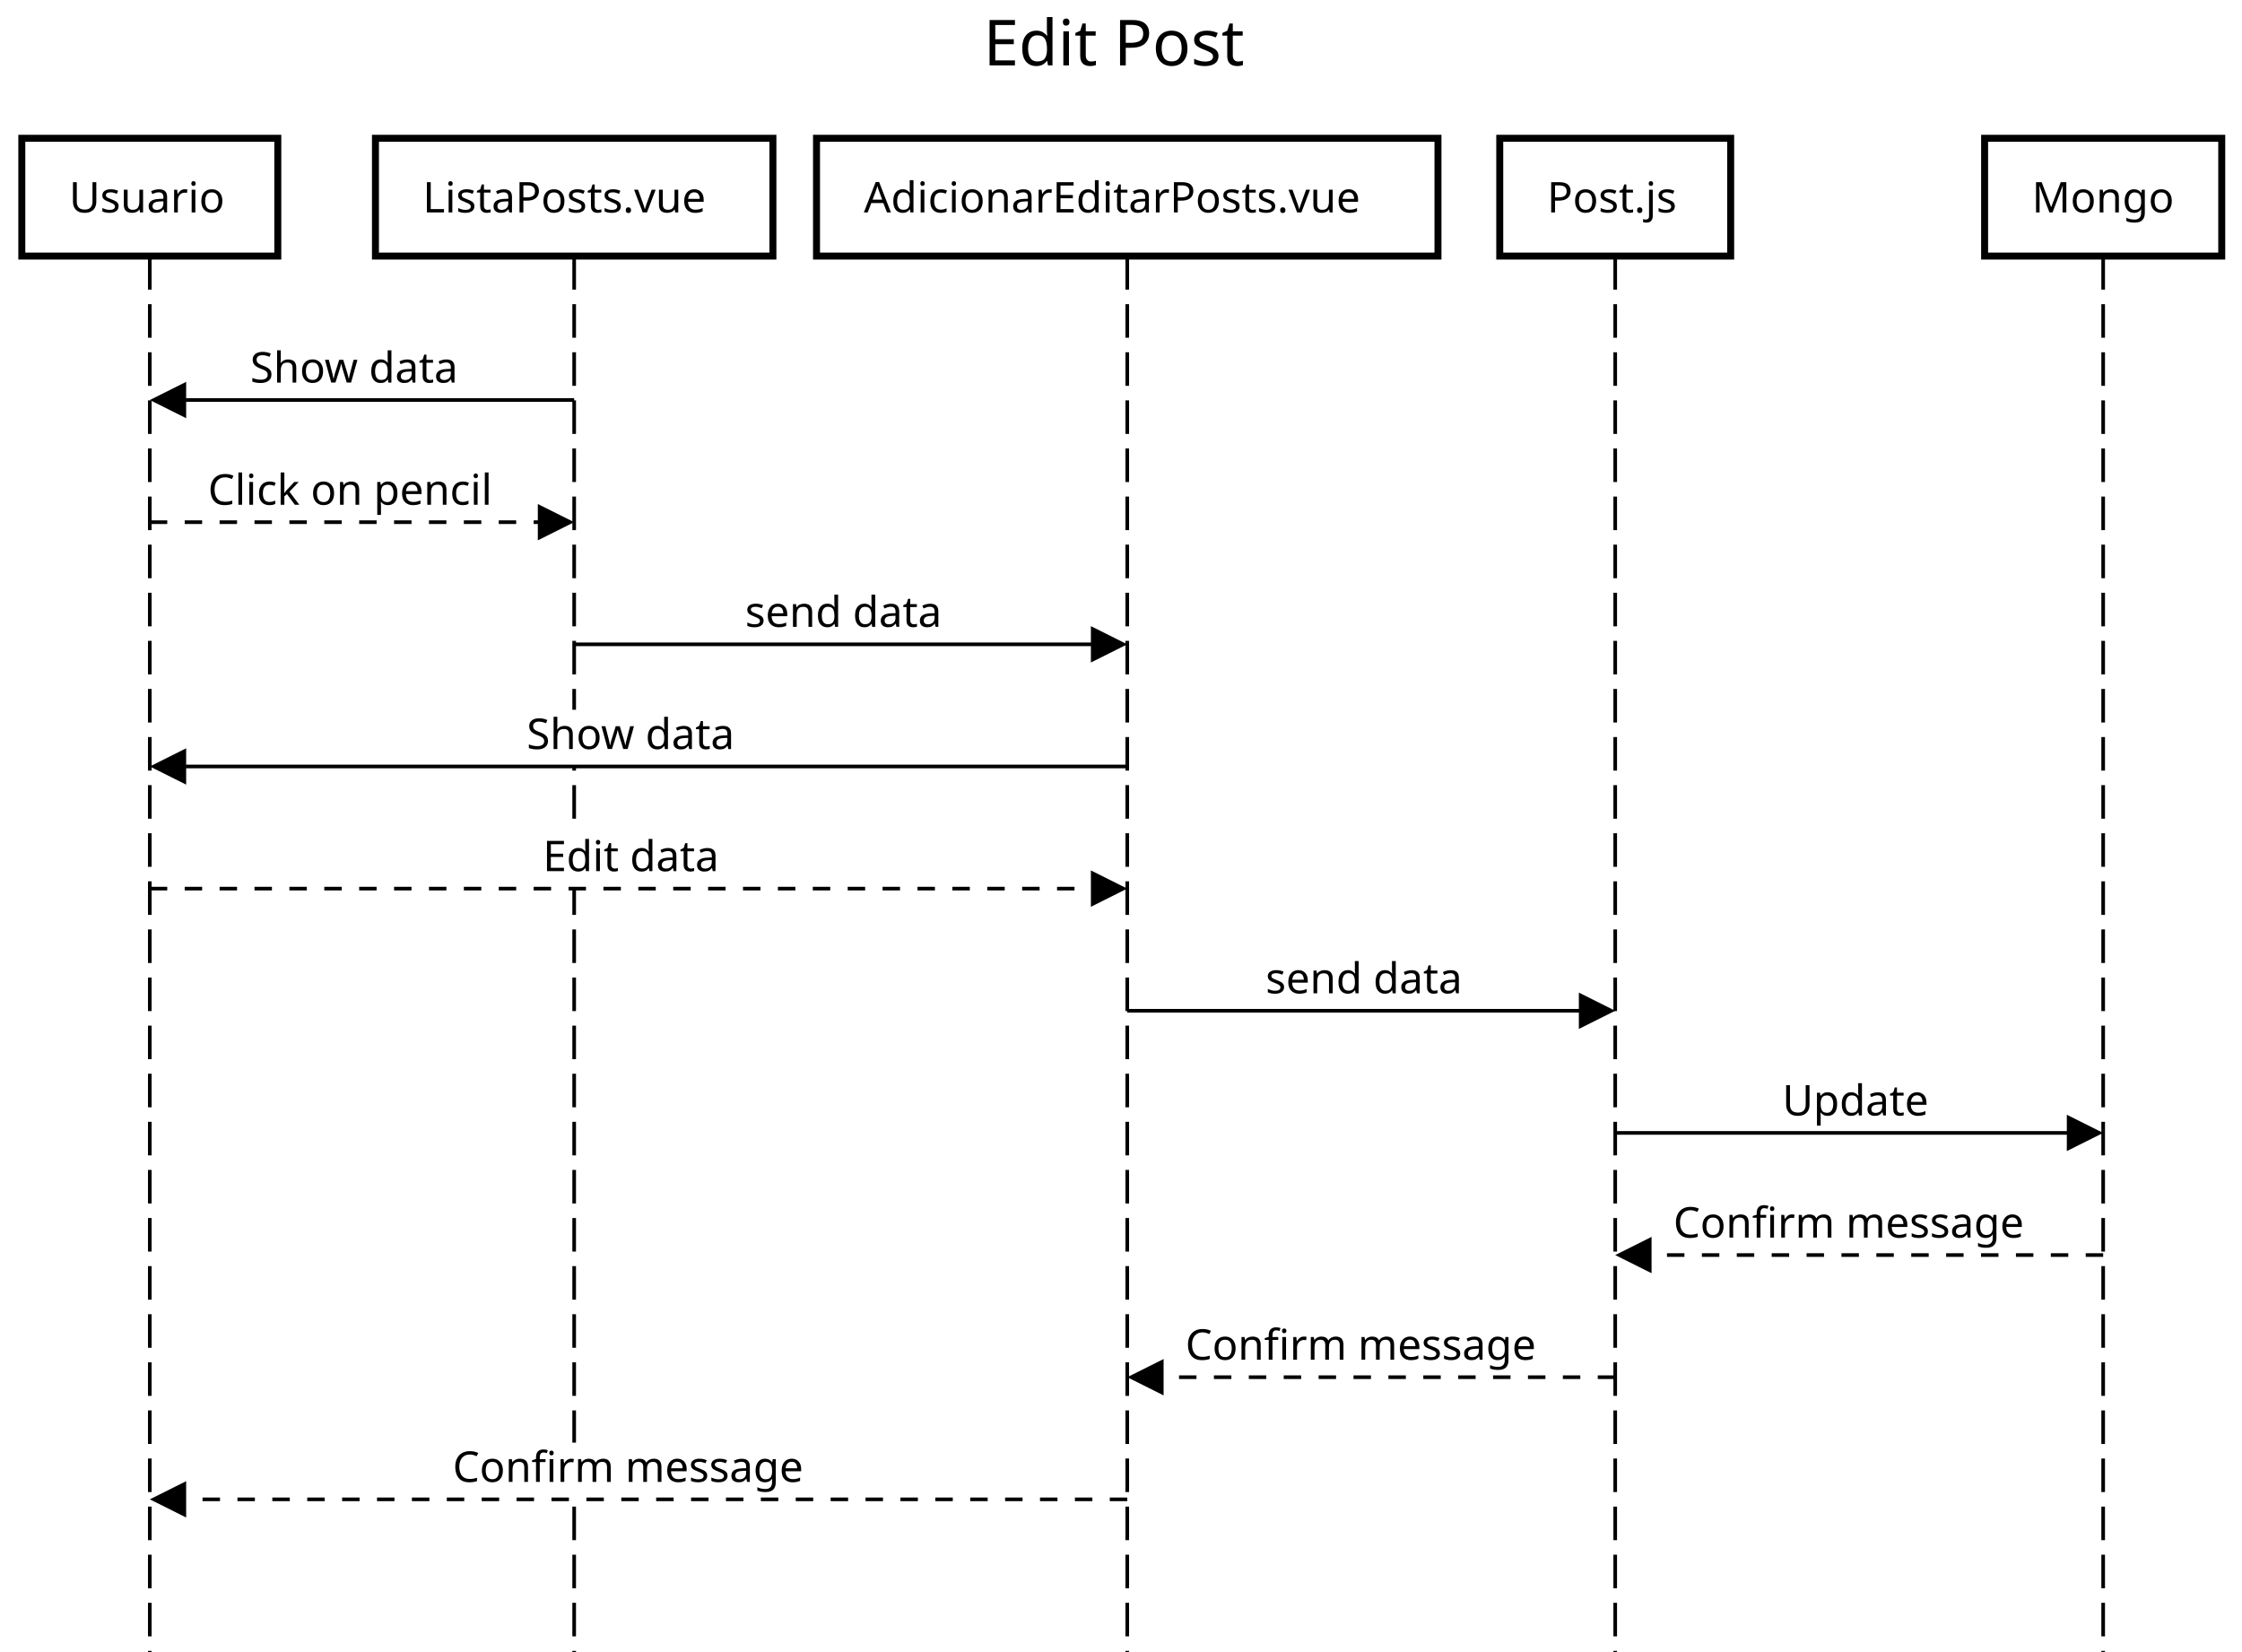
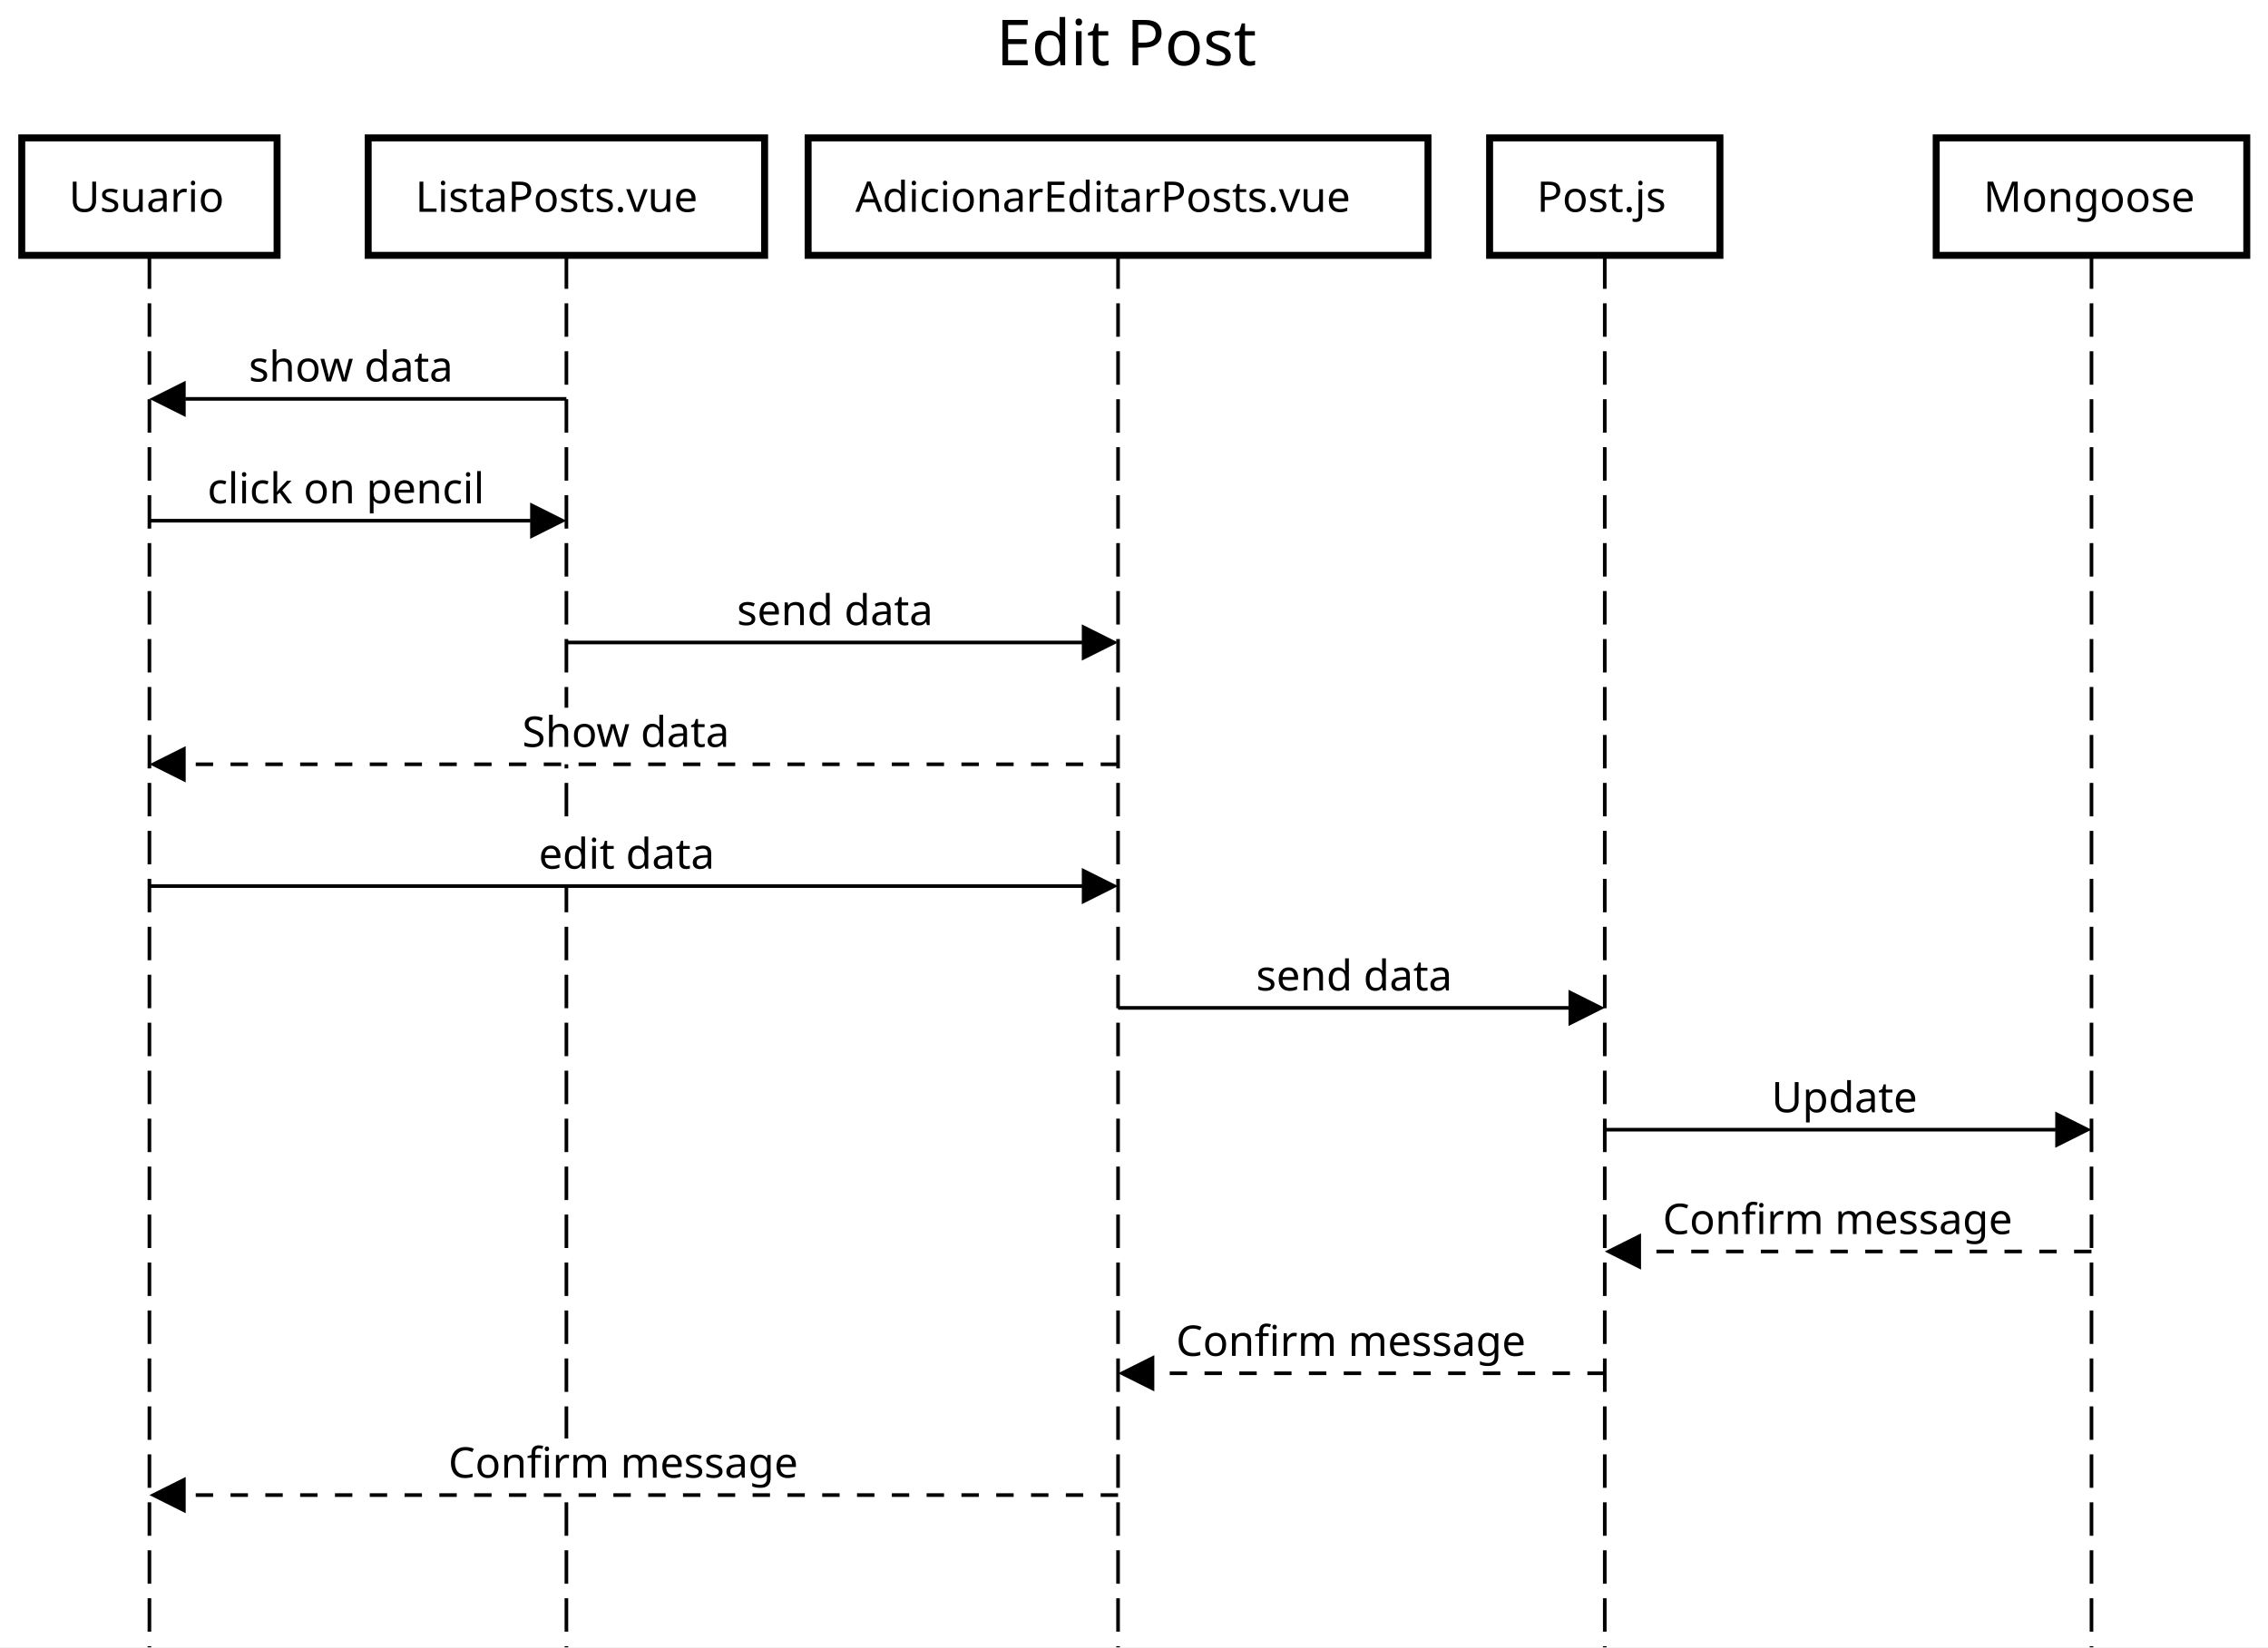
- <svg xmlns="http://www.w3.org/2000/svg" version="1.1" width="775" height="571">
+ <svg xmlns="http://www.w3.org/2000/svg" version="1.1" width="786" height="571">
  <defs />
  <g>
    <g />
    <g />
    <g />
    <g />
    <g />
    <g />
    <g />
    <g />
    <g />
    <g />
    <g>
-       <rect fill="white" stroke="none" x="0" y="0" width="775" height="571" />
+       <rect fill="white" stroke="none" x="0" y="0" width="786" height="571" />
    </g>
    <g>
-       <text fill="black" stroke="none" font-family="sans-serif" font-size="16.5pt" font-style="normal" font-weight="normal" text-decoration="normal" x="339.935" y="22.618" text-anchor="start" dominant-baseline="alphabetic" xml:space="preserve">Edit Post</text>
+       <text fill="black" stroke="none" font-family="sans-serif" font-size="16.5pt" font-style="normal" font-weight="normal" text-decoration="normal" x="345.26" y="22.618" text-anchor="start" dominant-baseline="alphabetic" xml:space="preserve">Edit Post</text>
    </g>
    <g />
    <g>
      <path fill="none" stroke="black" paint-order="fill stroke markers" d=" M 51.783 88.512 L 51.783 571.028" stroke-miterlimit="10" stroke-width="1.257" stroke-dasharray="11.599,5.026" />
-       <path fill="none" stroke="black" paint-order="fill stroke markers" d=" M 198.476 88.512 L 198.476 571.028" stroke-miterlimit="10" stroke-width="1.257" stroke-dasharray="11.599,5.026" />
-       <path fill="none" stroke="black" paint-order="fill stroke markers" d=" M 389.659 88.512 L 389.659 571.028" stroke-miterlimit="10" stroke-width="1.257" stroke-dasharray="11.599,5.026" />
-       <path fill="none" stroke="black" paint-order="fill stroke markers" d=" M 558.335 88.512 L 558.335 571.028" stroke-miterlimit="10" stroke-width="1.257" stroke-dasharray="11.599,5.026" />
-       <path fill="none" stroke="black" paint-order="fill stroke markers" d=" M 727.011 88.512 L 727.011 571.028" stroke-miterlimit="10" stroke-width="1.257" stroke-dasharray="11.599,5.026" />
+       <path fill="none" stroke="black" paint-order="fill stroke markers" d=" M 196.293 88.512 L 196.293 571.028" stroke-miterlimit="10" stroke-width="1.257" stroke-dasharray="11.599,5.026" />
+       <path fill="none" stroke="black" paint-order="fill stroke markers" d=" M 387.475 88.512 L 387.475 571.028" stroke-miterlimit="10" stroke-width="1.257" stroke-dasharray="11.599,5.026" />
+       <path fill="none" stroke="black" paint-order="fill stroke markers" d=" M 556.152 88.512 L 556.152 571.028" stroke-miterlimit="10" stroke-width="1.257" stroke-dasharray="11.599,5.026" />
+       <path fill="none" stroke="black" paint-order="fill stroke markers" d=" M 724.828 88.512 L 724.828 571.028" stroke-miterlimit="10" stroke-width="1.257" stroke-dasharray="11.599,5.026" />
    </g>
    <g>
      <path fill="none" stroke="none" />
      <g>
        <path fill="white" stroke="black" paint-order="fill stroke markers" d=" M 7.539 47.799 L 96.027 47.799 L 96.027 88.512 L 7.539 88.512 L 7.539 47.799 Z" stroke-miterlimit="10" stroke-width="2.413" stroke-dasharray="" />
      </g>
      <g>
        <g />
        <text fill="black" stroke="none" font-family="sans-serif" font-size="11pt" font-style="normal" font-weight="normal" text-decoration="normal" x="23.9" y="73.433" text-anchor="start" dominant-baseline="alphabetic" xml:space="preserve">Usuario</text>
      </g>
      <path fill="none" stroke="none" />
      <g>
-         <path fill="white" stroke="black" paint-order="fill stroke markers" d=" M 129.782 47.799 L 267.17 47.799 L 267.17 88.512 L 129.782 88.512 L 129.782 47.799 Z" stroke-miterlimit="10" stroke-width="2.413" stroke-dasharray="" />
+         <path fill="white" stroke="black" paint-order="fill stroke markers" d=" M 127.599 47.799 L 264.986 47.799 L 264.986 88.512 L 127.599 88.512 L 127.599 47.799 Z" stroke-miterlimit="10" stroke-width="2.413" stroke-dasharray="" />
      </g>
      <g>
        <g />
-         <text fill="black" stroke="none" font-family="sans-serif" font-size="11pt" font-style="normal" font-weight="normal" text-decoration="normal" x="146.143" y="73.433" text-anchor="start" dominant-baseline="alphabetic" xml:space="preserve">ListaPosts.vue</text>
+         <text fill="black" stroke="none" font-family="sans-serif" font-size="11pt" font-style="normal" font-weight="normal" text-decoration="normal" x="143.959" y="73.433" text-anchor="start" dominant-baseline="alphabetic" xml:space="preserve">ListaPosts.vue</text>
      </g>
      <path fill="none" stroke="none" />
      <g>
-         <path fill="white" stroke="black" paint-order="fill stroke markers" d=" M 282.248 47.799 L 497.069 47.799 L 497.069 88.512 L 282.248 88.512 L 282.248 47.799 Z" stroke-miterlimit="10" stroke-width="2.413" stroke-dasharray="" />
+         <path fill="white" stroke="black" paint-order="fill stroke markers" d=" M 280.065 47.799 L 494.886 47.799 L 494.886 88.512 L 280.065 88.512 L 280.065 47.799 Z" stroke-miterlimit="10" stroke-width="2.413" stroke-dasharray="" />
      </g>
      <g>
        <g />
-         <text fill="black" stroke="none" font-family="sans-serif" font-size="11pt" font-style="normal" font-weight="normal" text-decoration="normal" x="298.609" y="73.433" text-anchor="start" dominant-baseline="alphabetic" xml:space="preserve">AdicionarEditarPosts.vue</text>
+         <text fill="black" stroke="none" font-family="sans-serif" font-size="11pt" font-style="normal" font-weight="normal" text-decoration="normal" x="296.425" y="73.433" text-anchor="start" dominant-baseline="alphabetic" xml:space="preserve">AdicionarEditarPosts.vue</text>
      </g>
      <path fill="none" stroke="none" />
      <g>
-         <path fill="white" stroke="black" paint-order="fill stroke markers" d=" M 518.425 47.799 L 598.245 47.799 L 598.245 88.512 L 518.425 88.512 L 518.425 47.799 Z" stroke-miterlimit="10" stroke-width="2.413" stroke-dasharray="" />
+         <path fill="white" stroke="black" paint-order="fill stroke markers" d=" M 516.241 47.799 L 596.062 47.799 L 596.062 88.512 L 516.241 88.512 L 516.241 47.799 Z" stroke-miterlimit="10" stroke-width="2.413" stroke-dasharray="" />
      </g>
      <g>
        <g />
-         <text fill="black" stroke="none" font-family="sans-serif" font-size="11pt" font-style="normal" font-weight="normal" text-decoration="normal" x="534.785" y="73.433" text-anchor="start" dominant-baseline="alphabetic" xml:space="preserve">Post.js</text>
+         <text fill="black" stroke="none" font-family="sans-serif" font-size="11pt" font-style="normal" font-weight="normal" text-decoration="normal" x="532.602" y="73.433" text-anchor="start" dominant-baseline="alphabetic" xml:space="preserve">Post.js</text>
      </g>
      <path fill="none" stroke="none" />
      <g>
-         <path fill="white" stroke="black" paint-order="fill stroke markers" d=" M 686.026 47.799 L 767.997 47.799 L 767.997 88.512 L 686.026 88.512 L 686.026 47.799 Z" stroke-miterlimit="10" stroke-width="2.413" stroke-dasharray="" />
+         <path fill="white" stroke="black" paint-order="fill stroke markers" d=" M 671.009 47.799 L 778.647 47.799 L 778.647 88.512 L 671.009 88.512 L 671.009 47.799 Z" stroke-miterlimit="10" stroke-width="2.413" stroke-dasharray="" />
      </g>
      <g>
        <g />
-         <text fill="black" stroke="none" font-family="sans-serif" font-size="11pt" font-style="normal" font-weight="normal" text-decoration="normal" x="702.386" y="73.433" text-anchor="start" dominant-baseline="alphabetic" xml:space="preserve">Mongo</text>
+         <text fill="black" stroke="none" font-family="sans-serif" font-size="11pt" font-style="normal" font-weight="normal" text-decoration="normal" x="687.37" y="73.433" text-anchor="start" dominant-baseline="alphabetic" xml:space="preserve">Mongoose</text>
      </g>
    </g>
    <g>
      <g>
        <g>
-           <rect fill="white" stroke="none" x="84.218" y="118.669" width="81.824" height="19.602" />
+           <rect fill="white" stroke="none" x="83.959" y="118.669" width="80.157" height="19.602" />
        </g>
-         <text fill="black" stroke="none" font-family="sans-serif" font-size="11pt" font-style="normal" font-weight="normal" text-decoration="normal" x="86.48" y="132.24" text-anchor="start" dominant-baseline="alphabetic" xml:space="preserve">Show data</text>
+         <text fill="black" stroke="none" font-family="sans-serif" font-size="11pt" font-style="normal" font-weight="normal" text-decoration="normal" x="86.221" y="132.24" text-anchor="start" dominant-baseline="alphabetic" xml:space="preserve">show data</text>
      </g>
      <g>
-         <path fill="none" stroke="black" paint-order="fill stroke markers" d=" M 198.476 138.271 L 64.198 138.271" stroke-miterlimit="10" stroke-width="1.257" stroke-dasharray="" />
+         <path fill="none" stroke="black" paint-order="fill stroke markers" d=" M 196.293 138.271 L 64.198 138.271" stroke-miterlimit="10" stroke-width="1.257" stroke-dasharray="" />
        <g transform="translate(51.78299,138.2712) translate(-51.78299,-138.2712)">
          <path fill="black" stroke="none" paint-order="stroke fill markers" d=" M 64.349 131.988 L 51.783 138.271 L 64.349 144.554 Z" />
        </g>
      </g>
      <g>
        <g>
-           <rect fill="white" stroke="none" x="69.626" y="160.889" width="111.007" height="19.602" />
+           <rect fill="white" stroke="none" x="69.626" y="160.889" width="108.824" height="19.602" />
        </g>
-         <text fill="black" stroke="none" font-family="sans-serif" font-size="11pt" font-style="normal" font-weight="normal" text-decoration="normal" x="71.888" y="174.46" text-anchor="start" dominant-baseline="alphabetic" xml:space="preserve">Click on pencil</text>
+         <text fill="black" stroke="none" font-family="sans-serif" font-size="11pt" font-style="normal" font-weight="normal" text-decoration="normal" x="71.888" y="174.46" text-anchor="start" dominant-baseline="alphabetic" xml:space="preserve">click on pencil</text>
      </g>
      <g>
-         <path fill="none" stroke="black" paint-order="fill stroke markers" d=" M 51.783 180.491 L 186.061 180.491" stroke-miterlimit="10" stroke-width="1.257" stroke-dasharray="6.031" />
-         <g transform="translate(198.4761,180.4914) translate(-198.4761,-180.4914)">
-           <path fill="black" stroke="none" paint-order="stroke fill markers" d=" M 185.911 174.209 L 198.476 180.491 L 185.911 186.774 Z" />
+         <path fill="none" stroke="black" paint-order="fill stroke markers" d=" M 51.783 180.491 L 183.878 180.491" stroke-miterlimit="10" stroke-width="1.257" stroke-dasharray="" />
+         <g transform="translate(196.2927,180.4914) translate(-196.2927,-180.4914)">
+           <path fill="black" stroke="none" paint-order="stroke fill markers" d=" M 183.727 174.209 L 196.293 180.491 L 183.727 186.774 Z" />
        </g>
      </g>
      <g>
        <g>
-           <rect fill="white" stroke="none" x="255.306" y="203.109" width="77.524" height="19.602" />
+           <rect fill="white" stroke="none" x="253.122" y="203.109" width="77.524" height="19.602" />
        </g>
-         <text fill="black" stroke="none" font-family="sans-serif" font-size="11pt" font-style="normal" font-weight="normal" text-decoration="normal" x="257.567" y="216.68" text-anchor="start" dominant-baseline="alphabetic" xml:space="preserve">send data</text>
+         <text fill="black" stroke="none" font-family="sans-serif" font-size="11pt" font-style="normal" font-weight="normal" text-decoration="normal" x="255.384" y="216.68" text-anchor="start" dominant-baseline="alphabetic" xml:space="preserve">send data</text>
      </g>
      <g>
-         <path fill="none" stroke="black" paint-order="fill stroke markers" d=" M 198.476 222.712 L 377.244 222.712" stroke-miterlimit="10" stroke-width="1.257" stroke-dasharray="" />
-         <g transform="translate(389.6587,222.7116) translate(-389.6587,-222.7116)">
-           <path fill="black" stroke="none" paint-order="stroke fill markers" d=" M 377.093 216.429 L 389.659 222.712 L 377.093 228.994 Z" />
+         <path fill="none" stroke="black" paint-order="fill stroke markers" d=" M 196.293 222.712 L 375.061 222.712" stroke-miterlimit="10" stroke-width="1.257" stroke-dasharray="" />
+         <g transform="translate(387.4754,222.7116) translate(-387.4754,-222.7116)">
+           <path fill="black" stroke="none" paint-order="stroke fill markers" d=" M 374.91 216.429 L 387.475 222.712 L 374.91 228.994 Z" />
        </g>
      </g>
      <g>
        <g>
-           <rect fill="white" stroke="none" x="179.809" y="245.33" width="81.824" height="19.602" />
+           <rect fill="white" stroke="none" x="178.717" y="245.33" width="81.824" height="19.602" />
        </g>
-         <text fill="black" stroke="none" font-family="sans-serif" font-size="11pt" font-style="normal" font-weight="normal" text-decoration="normal" x="182.071" y="258.9" text-anchor="start" dominant-baseline="alphabetic" xml:space="preserve">Show data</text>
+         <text fill="black" stroke="none" font-family="sans-serif" font-size="11pt" font-style="normal" font-weight="normal" text-decoration="normal" x="180.979" y="258.9" text-anchor="start" dominant-baseline="alphabetic" xml:space="preserve">Show data</text>
      </g>
      <g>
-         <path fill="none" stroke="black" paint-order="fill stroke markers" d=" M 389.659 264.932 L 64.198 264.932" stroke-miterlimit="10" stroke-width="1.257" stroke-dasharray="" />
+         <path fill="none" stroke="black" paint-order="fill stroke markers" d=" M 387.475 264.932 L 64.198 264.932" stroke-miterlimit="10" stroke-width="1.257" stroke-dasharray="6.031" />
        <g transform="translate(51.78299,264.9319) translate(-51.78299,-264.9319)">
          <path fill="black" stroke="none" paint-order="stroke fill markers" d=" M 64.349 258.649 L 51.783 264.932 L 64.349 271.215 Z" />
        </g>
      </g>
      <g>
        <g>
-           <rect fill="white" stroke="none" x="185.401" y="287.55" width="70.64" height="19.602" />
+           <rect fill="white" stroke="none" x="184.426" y="287.55" width="70.407" height="19.602" />
        </g>
-         <text fill="black" stroke="none" font-family="sans-serif" font-size="11pt" font-style="normal" font-weight="normal" text-decoration="normal" x="187.663" y="301.121" text-anchor="start" dominant-baseline="alphabetic" xml:space="preserve">Edit data</text>
+         <text fill="black" stroke="none" font-family="sans-serif" font-size="11pt" font-style="normal" font-weight="normal" text-decoration="normal" x="186.688" y="301.121" text-anchor="start" dominant-baseline="alphabetic" xml:space="preserve">edit data</text>
      </g>
      <g>
-         <path fill="none" stroke="black" paint-order="fill stroke markers" d=" M 51.783 307.152 L 377.244 307.152" stroke-miterlimit="10" stroke-width="1.257" stroke-dasharray="6.031" />
-         <g transform="translate(389.6587,307.1521) translate(-389.6587,-307.1521)">
-           <path fill="black" stroke="none" paint-order="stroke fill markers" d=" M 377.093 300.869 L 389.659 307.152 L 377.093 313.435 Z" />
+         <path fill="none" stroke="black" paint-order="fill stroke markers" d=" M 51.783 307.152 L 375.061 307.152" stroke-miterlimit="10" stroke-width="1.257" stroke-dasharray="" />
+         <g transform="translate(387.4754,307.1521) translate(-387.4754,-307.1521)">
+           <path fill="black" stroke="none" paint-order="stroke fill markers" d=" M 374.91 300.869 L 387.475 307.152 L 374.91 313.435 Z" />
        </g>
      </g>
      <g>
        <g>
-           <rect fill="white" stroke="none" x="435.235" y="329.77" width="77.524" height="19.602" />
+           <rect fill="white" stroke="none" x="433.052" y="329.77" width="77.524" height="19.602" />
        </g>
-         <text fill="black" stroke="none" font-family="sans-serif" font-size="11pt" font-style="normal" font-weight="normal" text-decoration="normal" x="437.497" y="343.341" text-anchor="start" dominant-baseline="alphabetic" xml:space="preserve">send data</text>
+         <text fill="black" stroke="none" font-family="sans-serif" font-size="11pt" font-style="normal" font-weight="normal" text-decoration="normal" x="435.314" y="343.341" text-anchor="start" dominant-baseline="alphabetic" xml:space="preserve">send data</text>
      </g>
      <g>
-         <path fill="none" stroke="black" paint-order="fill stroke markers" d=" M 389.659 349.372 L 545.92 349.372" stroke-miterlimit="10" stroke-width="1.257" stroke-dasharray="" />
-         <g transform="translate(558.3351,349.3723) translate(-558.3351,-349.3723)">
-           <path fill="black" stroke="none" paint-order="stroke fill markers" d=" M 545.77 343.09 L 558.335 349.372 L 545.77 355.655 Z" />
+         <path fill="none" stroke="black" paint-order="fill stroke markers" d=" M 387.475 349.372 L 543.737 349.372" stroke-miterlimit="10" stroke-width="1.257" stroke-dasharray="" />
+         <g transform="translate(556.1518,349.3723) translate(-556.1518,-349.3723)">
+           <path fill="black" stroke="none" paint-order="stroke fill markers" d=" M 543.586 343.09 L 556.152 349.372 L 543.586 355.655 Z" />
        </g>
      </g>
      <g>
        <g>
-           <rect fill="white" stroke="none" x="613.845" y="371.99" width="57.657" height="19.602" />
+           <rect fill="white" stroke="none" x="611.662" y="371.99" width="57.657" height="19.602" />
        </g>
-         <text fill="black" stroke="none" font-family="sans-serif" font-size="11pt" font-style="normal" font-weight="normal" text-decoration="normal" x="616.107" y="385.561" text-anchor="start" dominant-baseline="alphabetic" xml:space="preserve">Update</text>
+         <text fill="black" stroke="none" font-family="sans-serif" font-size="11pt" font-style="normal" font-weight="normal" text-decoration="normal" x="613.923" y="385.561" text-anchor="start" dominant-baseline="alphabetic" xml:space="preserve">Update</text>
      </g>
      <g>
-         <path fill="none" stroke="black" paint-order="fill stroke markers" d=" M 558.335 391.593 L 714.597 391.593" stroke-miterlimit="10" stroke-width="1.257" stroke-dasharray="" />
-         <g transform="translate(727.0115,391.5925) translate(-727.0115,-391.5925)">
-           <path fill="black" stroke="none" paint-order="stroke fill markers" d=" M 714.446 385.31 L 727.011 391.593 L 714.446 397.875 Z" />
+         <path fill="none" stroke="black" paint-order="fill stroke markers" d=" M 556.152 391.593 L 712.413 391.593" stroke-miterlimit="10" stroke-width="1.257" stroke-dasharray="" />
+         <g transform="translate(724.8282,391.5925) translate(-724.8282,-391.5925)">
+           <path fill="black" stroke="none" paint-order="stroke fill markers" d=" M 712.263 385.31 L 724.828 391.593 L 712.263 397.875 Z" />
        </g>
      </g>
      <g>
        <g>
-           <rect fill="white" stroke="none" x="576.178" y="414.21" width="132.99" height="19.602" />
+           <rect fill="white" stroke="none" x="573.995" y="414.21" width="132.99" height="19.602" />
        </g>
-         <text fill="black" stroke="none" font-family="sans-serif" font-size="11pt" font-style="normal" font-weight="normal" text-decoration="normal" x="578.44" y="427.781" text-anchor="start" dominant-baseline="alphabetic" xml:space="preserve">Confirm message</text>
+         <text fill="black" stroke="none" font-family="sans-serif" font-size="11pt" font-style="normal" font-weight="normal" text-decoration="normal" x="576.257" y="427.781" text-anchor="start" dominant-baseline="alphabetic" xml:space="preserve">Confirm message</text>
      </g>
      <g>
-         <path fill="none" stroke="black" paint-order="fill stroke markers" d=" M 727.011 433.813 L 570.75 433.813" stroke-miterlimit="10" stroke-width="1.257" stroke-dasharray="6.031" />
-         <g transform="translate(558.3351,433.8127) translate(-558.3351,-433.8127)">
-           <path fill="black" stroke="none" paint-order="stroke fill markers" d=" M 570.901 427.53 L 558.335 433.813 L 570.901 440.096 Z" />
+         <path fill="none" stroke="black" paint-order="fill stroke markers" d=" M 724.828 433.813 L 568.567 433.813" stroke-miterlimit="10" stroke-width="1.257" stroke-dasharray="6.031" />
+         <g transform="translate(556.1518,433.8127) translate(-556.1518,-433.8127)">
+           <path fill="black" stroke="none" paint-order="stroke fill markers" d=" M 568.717 427.53 L 556.152 433.813 L 568.717 440.096 Z" />
        </g>
      </g>
      <g>
        <g>
-           <rect fill="white" stroke="none" x="407.502" y="456.431" width="132.99" height="19.602" />
+           <rect fill="white" stroke="none" x="405.318" y="456.431" width="132.99" height="19.602" />
        </g>
-         <text fill="black" stroke="none" font-family="sans-serif" font-size="11pt" font-style="normal" font-weight="normal" text-decoration="normal" x="409.764" y="470.001" text-anchor="start" dominant-baseline="alphabetic" xml:space="preserve">Confirm message</text>
+         <text fill="black" stroke="none" font-family="sans-serif" font-size="11pt" font-style="normal" font-weight="normal" text-decoration="normal" x="407.58" y="470.001" text-anchor="start" dominant-baseline="alphabetic" xml:space="preserve">Confirm message</text>
      </g>
      <g>
-         <path fill="none" stroke="black" paint-order="fill stroke markers" d=" M 558.335 476.033 L 402.073 476.033" stroke-miterlimit="10" stroke-width="1.257" stroke-dasharray="6.031" />
-         <g transform="translate(389.6587,476.033) translate(-389.6587,-476.033)">
-           <path fill="black" stroke="none" paint-order="stroke fill markers" d=" M 402.224 469.75 L 389.659 476.033 L 402.224 482.316 Z" />
+         <path fill="none" stroke="black" paint-order="fill stroke markers" d=" M 556.152 476.033 L 399.89 476.033" stroke-miterlimit="10" stroke-width="1.257" stroke-dasharray="6.031" />
+         <g transform="translate(387.4754,476.033) translate(-387.4754,-476.033)">
+           <path fill="black" stroke="none" paint-order="stroke fill markers" d=" M 400.041 469.75 L 387.475 476.033 L 400.041 482.316 Z" />
        </g>
      </g>
      <g>
        <g>
-           <rect fill="white" stroke="none" x="154.226" y="498.651" width="132.99" height="19.602" />
+           <rect fill="white" stroke="none" x="153.134" y="498.651" width="132.99" height="19.602" />
        </g>
-         <text fill="black" stroke="none" font-family="sans-serif" font-size="11pt" font-style="normal" font-weight="normal" text-decoration="normal" x="156.488" y="512.222" text-anchor="start" dominant-baseline="alphabetic" xml:space="preserve">Confirm message</text>
+         <text fill="black" stroke="none" font-family="sans-serif" font-size="11pt" font-style="normal" font-weight="normal" text-decoration="normal" x="155.396" y="512.222" text-anchor="start" dominant-baseline="alphabetic" xml:space="preserve">Confirm message</text>
      </g>
      <g>
-         <path fill="none" stroke="black" paint-order="fill stroke markers" d=" M 389.659 518.253 L 64.198 518.253" stroke-miterlimit="10" stroke-width="1.257" stroke-dasharray="6.031" />
+         <path fill="none" stroke="black" paint-order="fill stroke markers" d=" M 387.475 518.253 L 64.198 518.253" stroke-miterlimit="10" stroke-width="1.257" stroke-dasharray="6.031" />
        <g transform="translate(51.78299,518.2532) translate(-51.78299,-518.2532)">
          <path fill="black" stroke="none" paint-order="stroke fill markers" d=" M 64.349 511.97 L 51.783 518.253 L 64.349 524.536 Z" />
        </g>
      </g>
    </g>
    <g />
    <g />
    <g />
    <g />
    <g />
  </g>
</svg>
